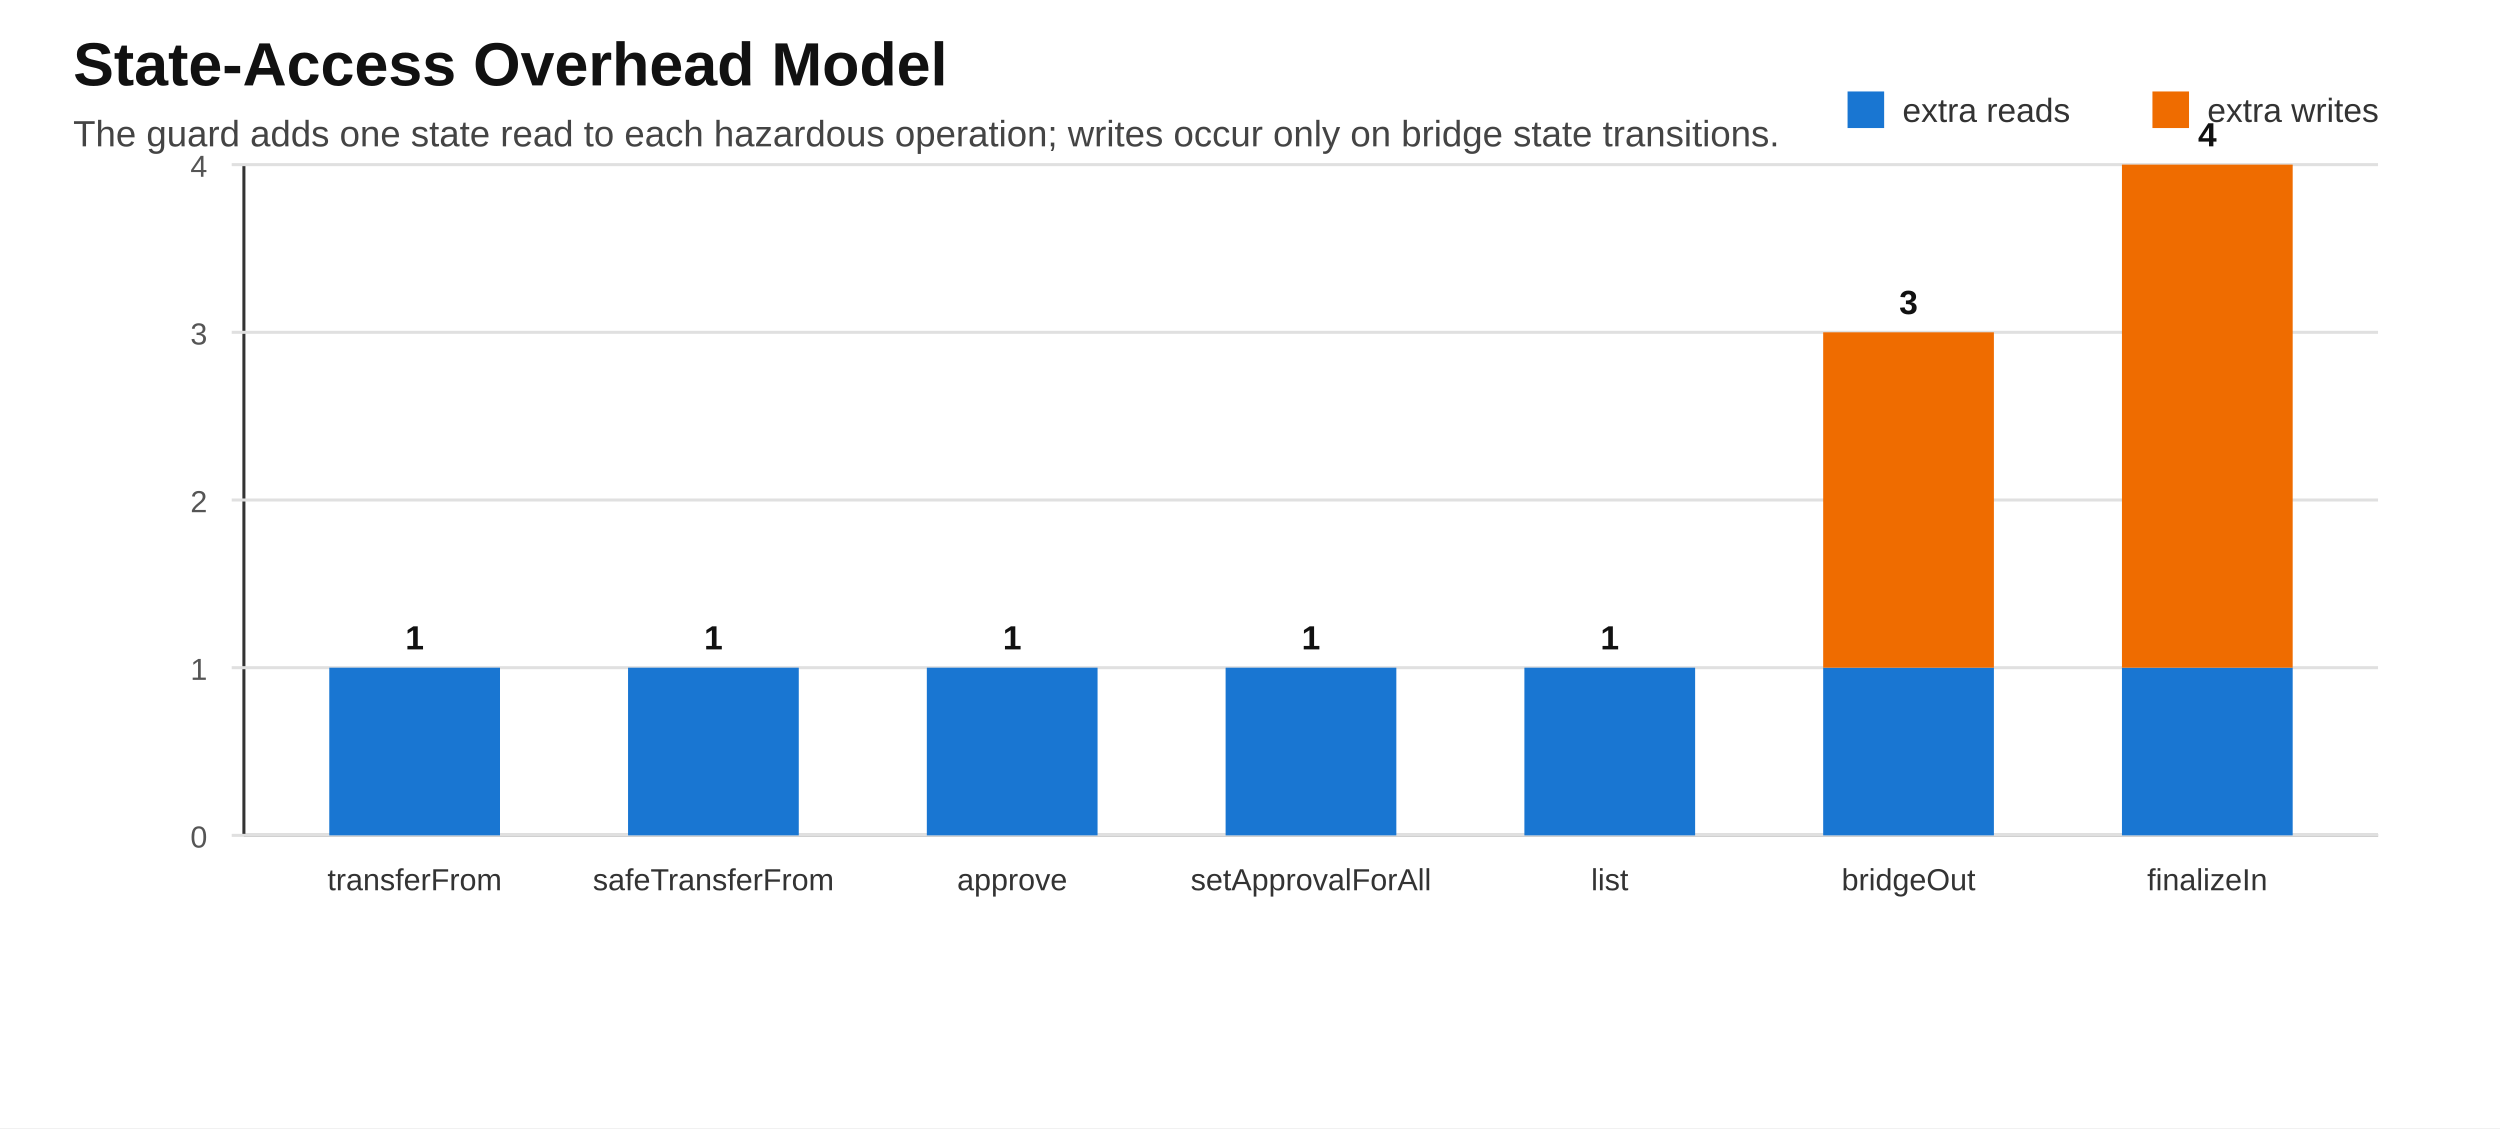
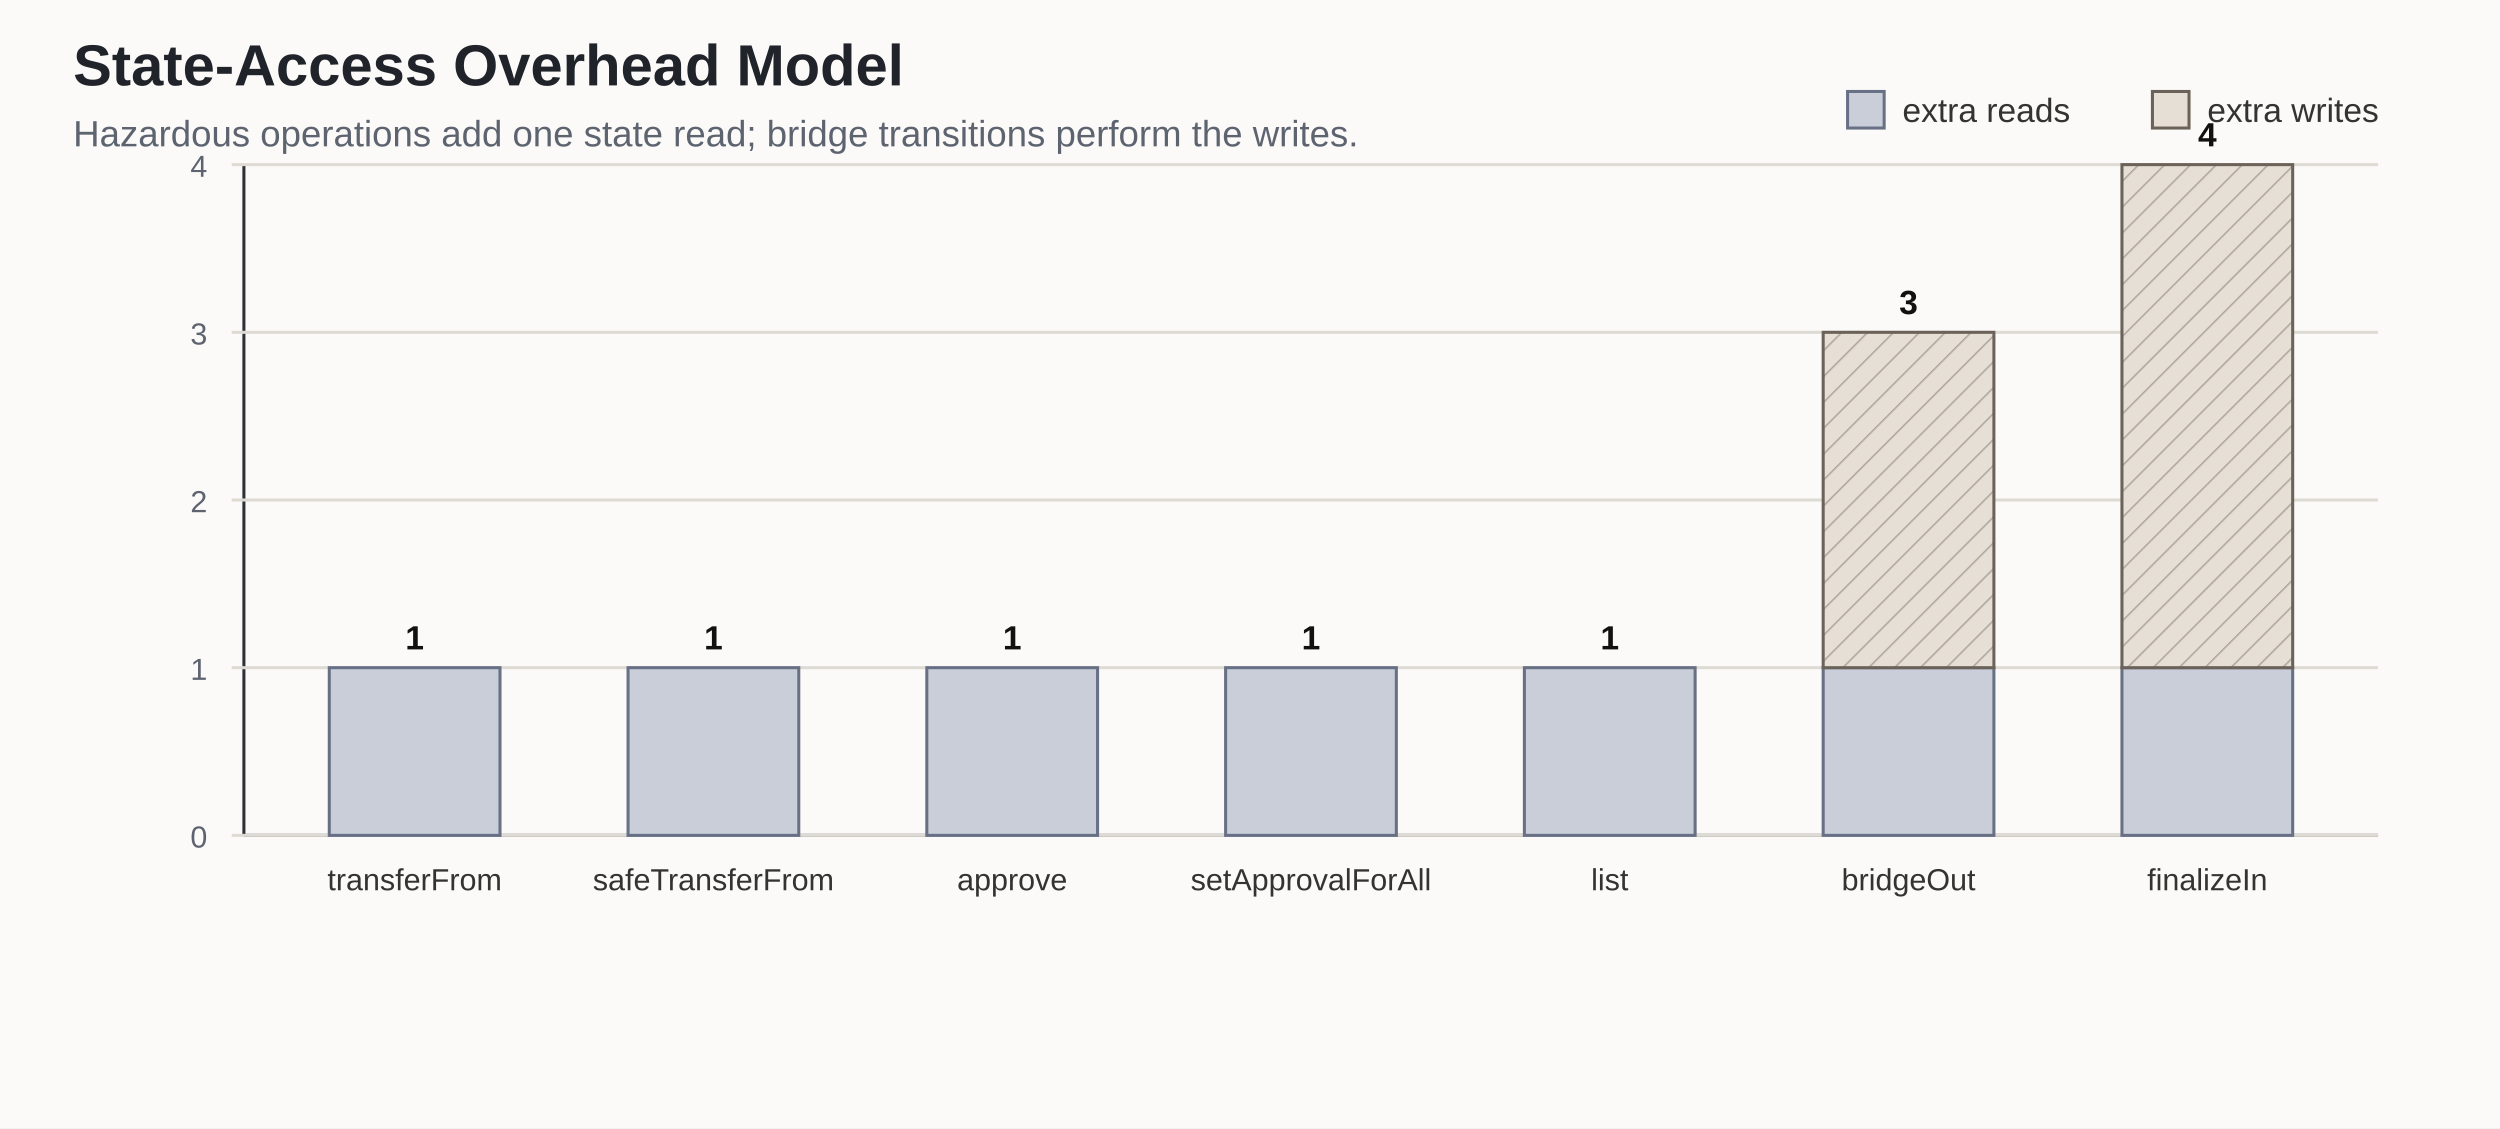
<svg xmlns="http://www.w3.org/2000/svg" width="820" height="370" viewBox="0 0 820 370">
-   <rect width="100%" height="100%" fill="#fff" />
-   <text x="24" y="28" font-family="Arial, sans-serif" font-size="20" font-weight="700" fill="#111">State-Access Overhead Model</text>
-   <text x="24" y="48" font-family="Arial, sans-serif" font-size="12" fill="#444">The guard adds one state read to each hazardous operation; writes occur only on bridge state transitions.</text>
-   <line x1="80" y1="274" x2="780" y2="274" stroke="#333" />
-   <line x1="80" y1="54" x2="80" y2="274" stroke="#333" />
-   <line x1="76" y1="274" x2="780" y2="274" stroke="#e0e0e0" />
-   <text x="68" y="278" font-family="Arial, sans-serif" font-size="10" text-anchor="end" fill="#555">0</text>
-   <line x1="76" y1="219" x2="780" y2="219" stroke="#e0e0e0" />
-   <text x="68" y="223" font-family="Arial, sans-serif" font-size="10" text-anchor="end" fill="#555">1</text>
-   <line x1="76" y1="164" x2="780" y2="164" stroke="#e0e0e0" />
-   <text x="68" y="168" font-family="Arial, sans-serif" font-size="10" text-anchor="end" fill="#555">2</text>
-   <line x1="76" y1="109" x2="780" y2="109" stroke="#e0e0e0" />
-   <text x="68" y="113" font-family="Arial, sans-serif" font-size="10" text-anchor="end" fill="#555">3</text>
-   <line x1="76" y1="54" x2="780" y2="54" stroke="#e0e0e0" />
-   <text x="68" y="58" font-family="Arial, sans-serif" font-size="10" text-anchor="end" fill="#555">4</text>
-   <rect x="108" y="219" width="56" height="55" fill="#1976d2" />
-   <rect x="108" y="219" width="56" height="0" fill="#ef6c00" />
+   <defs>
+     <pattern id="writeHatch" width="6" height="6" patternUnits="userSpaceOnUse" patternTransform="rotate(45)">
+       <line x1="0" y1="0" x2="0" y2="6" stroke="#6b625a" stroke-width="1" />
+     </pattern>
+   </defs>
+   <rect width="100%" height="100%" fill="#fbfaf8" />
+   <text x="24" y="28" font-family="Arial, sans-serif" font-size="19" font-weight="700" fill="#20242a">State-Access Overhead Model</text>
+   <text x="24" y="48" font-family="Arial, sans-serif" font-size="12" fill="#5d6470">Hazardous operations add one state read; bridge transitions perform the writes.</text>
+   <line x1="80" y1="274" x2="780" y2="274" stroke="#2c3138" />
+   <line x1="80" y1="54" x2="80" y2="274" stroke="#2c3138" />
+   <line x1="76" y1="274" x2="780" y2="274" stroke="#dedbd4" />
+   <text x="68" y="278" font-family="Arial, sans-serif" font-size="10" text-anchor="end" fill="#5d6470">0</text>
+   <line x1="76" y1="219" x2="780" y2="219" stroke="#dedbd4" />
+   <text x="68" y="223" font-family="Arial, sans-serif" font-size="10" text-anchor="end" fill="#5d6470">1</text>
+   <line x1="76" y1="164" x2="780" y2="164" stroke="#dedbd4" />
+   <text x="68" y="168" font-family="Arial, sans-serif" font-size="10" text-anchor="end" fill="#5d6470">2</text>
+   <line x1="76" y1="109" x2="780" y2="109" stroke="#dedbd4" />
+   <text x="68" y="113" font-family="Arial, sans-serif" font-size="10" text-anchor="end" fill="#5d6470">3</text>
+   <line x1="76" y1="54" x2="780" y2="54" stroke="#dedbd4" />
+   <text x="68" y="58" font-family="Arial, sans-serif" font-size="10" text-anchor="end" fill="#5d6470">4</text>
+   <rect x="108" y="219" width="56" height="55" fill="#c9ced8" stroke="#677085" />
+   <rect x="108" y="219" width="56" height="0" fill="#e6dfd5" stroke="#6b625a" />
  <text x="136" y="213" font-family="Arial, sans-serif" font-size="11" font-weight="700" text-anchor="middle" fill="#111">1</text>
  <text x="136" y="292" font-family="Arial, sans-serif" font-size="10" text-anchor="middle" fill="#333">transferFrom</text>
-   <rect x="206" y="219" width="56" height="55" fill="#1976d2" />
-   <rect x="206" y="219" width="56" height="0" fill="#ef6c00" />
+   <rect x="206" y="219" width="56" height="55" fill="#c9ced8" stroke="#677085" />
+   <rect x="206" y="219" width="56" height="0" fill="#e6dfd5" stroke="#6b625a" />
  <text x="234" y="213" font-family="Arial, sans-serif" font-size="11" font-weight="700" text-anchor="middle" fill="#111">1</text>
  <text x="234" y="292" font-family="Arial, sans-serif" font-size="10" text-anchor="middle" fill="#333">safeTransferFrom</text>
-   <rect x="304" y="219" width="56" height="55" fill="#1976d2" />
-   <rect x="304" y="219" width="56" height="0" fill="#ef6c00" />
+   <rect x="304" y="219" width="56" height="55" fill="#c9ced8" stroke="#677085" />
+   <rect x="304" y="219" width="56" height="0" fill="#e6dfd5" stroke="#6b625a" />
  <text x="332" y="213" font-family="Arial, sans-serif" font-size="11" font-weight="700" text-anchor="middle" fill="#111">1</text>
  <text x="332" y="292" font-family="Arial, sans-serif" font-size="10" text-anchor="middle" fill="#333">approve</text>
-   <rect x="402" y="219" width="56" height="55" fill="#1976d2" />
-   <rect x="402" y="219" width="56" height="0" fill="#ef6c00" />
+   <rect x="402" y="219" width="56" height="55" fill="#c9ced8" stroke="#677085" />
+   <rect x="402" y="219" width="56" height="0" fill="#e6dfd5" stroke="#6b625a" />
  <text x="430" y="213" font-family="Arial, sans-serif" font-size="11" font-weight="700" text-anchor="middle" fill="#111">1</text>
  <text x="430" y="292" font-family="Arial, sans-serif" font-size="10" text-anchor="middle" fill="#333">setApprovalForAll</text>
-   <rect x="500" y="219" width="56" height="55" fill="#1976d2" />
-   <rect x="500" y="219" width="56" height="0" fill="#ef6c00" />
+   <rect x="500" y="219" width="56" height="55" fill="#c9ced8" stroke="#677085" />
+   <rect x="500" y="219" width="56" height="0" fill="#e6dfd5" stroke="#6b625a" />
  <text x="528" y="213" font-family="Arial, sans-serif" font-size="11" font-weight="700" text-anchor="middle" fill="#111">1</text>
  <text x="528" y="292" font-family="Arial, sans-serif" font-size="10" text-anchor="middle" fill="#333">list</text>
-   <rect x="598" y="219" width="56" height="55" fill="#1976d2" />
-   <rect x="598" y="109" width="56" height="110" fill="#ef6c00" />
+   <rect x="598" y="219" width="56" height="55" fill="#c9ced8" stroke="#677085" />
+   <rect x="598" y="109" width="56" height="110" fill="#e6dfd5" stroke="#6b625a" />
+   <rect x="598" y="109" width="56" height="110" fill="url(#writeHatch)" opacity="0.45" />
  <text x="626" y="103" font-family="Arial, sans-serif" font-size="11" font-weight="700" text-anchor="middle" fill="#111">3</text>
  <text x="626" y="292" font-family="Arial, sans-serif" font-size="10" text-anchor="middle" fill="#333">bridgeOut</text>
-   <rect x="696" y="219" width="56" height="55" fill="#1976d2" />
-   <rect x="696" y="54" width="56" height="165" fill="#ef6c00" />
+   <rect x="696" y="219" width="56" height="55" fill="#c9ced8" stroke="#677085" />
+   <rect x="696" y="54" width="56" height="165" fill="#e6dfd5" stroke="#6b625a" />
+   <rect x="696" y="54" width="56" height="165" fill="url(#writeHatch)" opacity="0.45" />
  <text x="724" y="48" font-family="Arial, sans-serif" font-size="11" font-weight="700" text-anchor="middle" fill="#111">4</text>
  <text x="724" y="292" font-family="Arial, sans-serif" font-size="10" text-anchor="middle" fill="#333">finalizeIn</text>
-   <rect x="606" y="30" width="12" height="12" fill="#1976d2" />
+   <rect x="606" y="30" width="12" height="12" fill="#c9ced8" stroke="#677085" />
  <text x="624" y="40" font-family="Arial, sans-serif" font-size="11" fill="#333">extra reads</text>
-   <rect x="706" y="30" width="12" height="12" fill="#ef6c00" />
+   <rect x="706" y="30" width="12" height="12" fill="#e6dfd5" stroke="#6b625a" />
  <text x="724" y="40" font-family="Arial, sans-serif" font-size="11" fill="#333">extra writes</text>
</svg>
